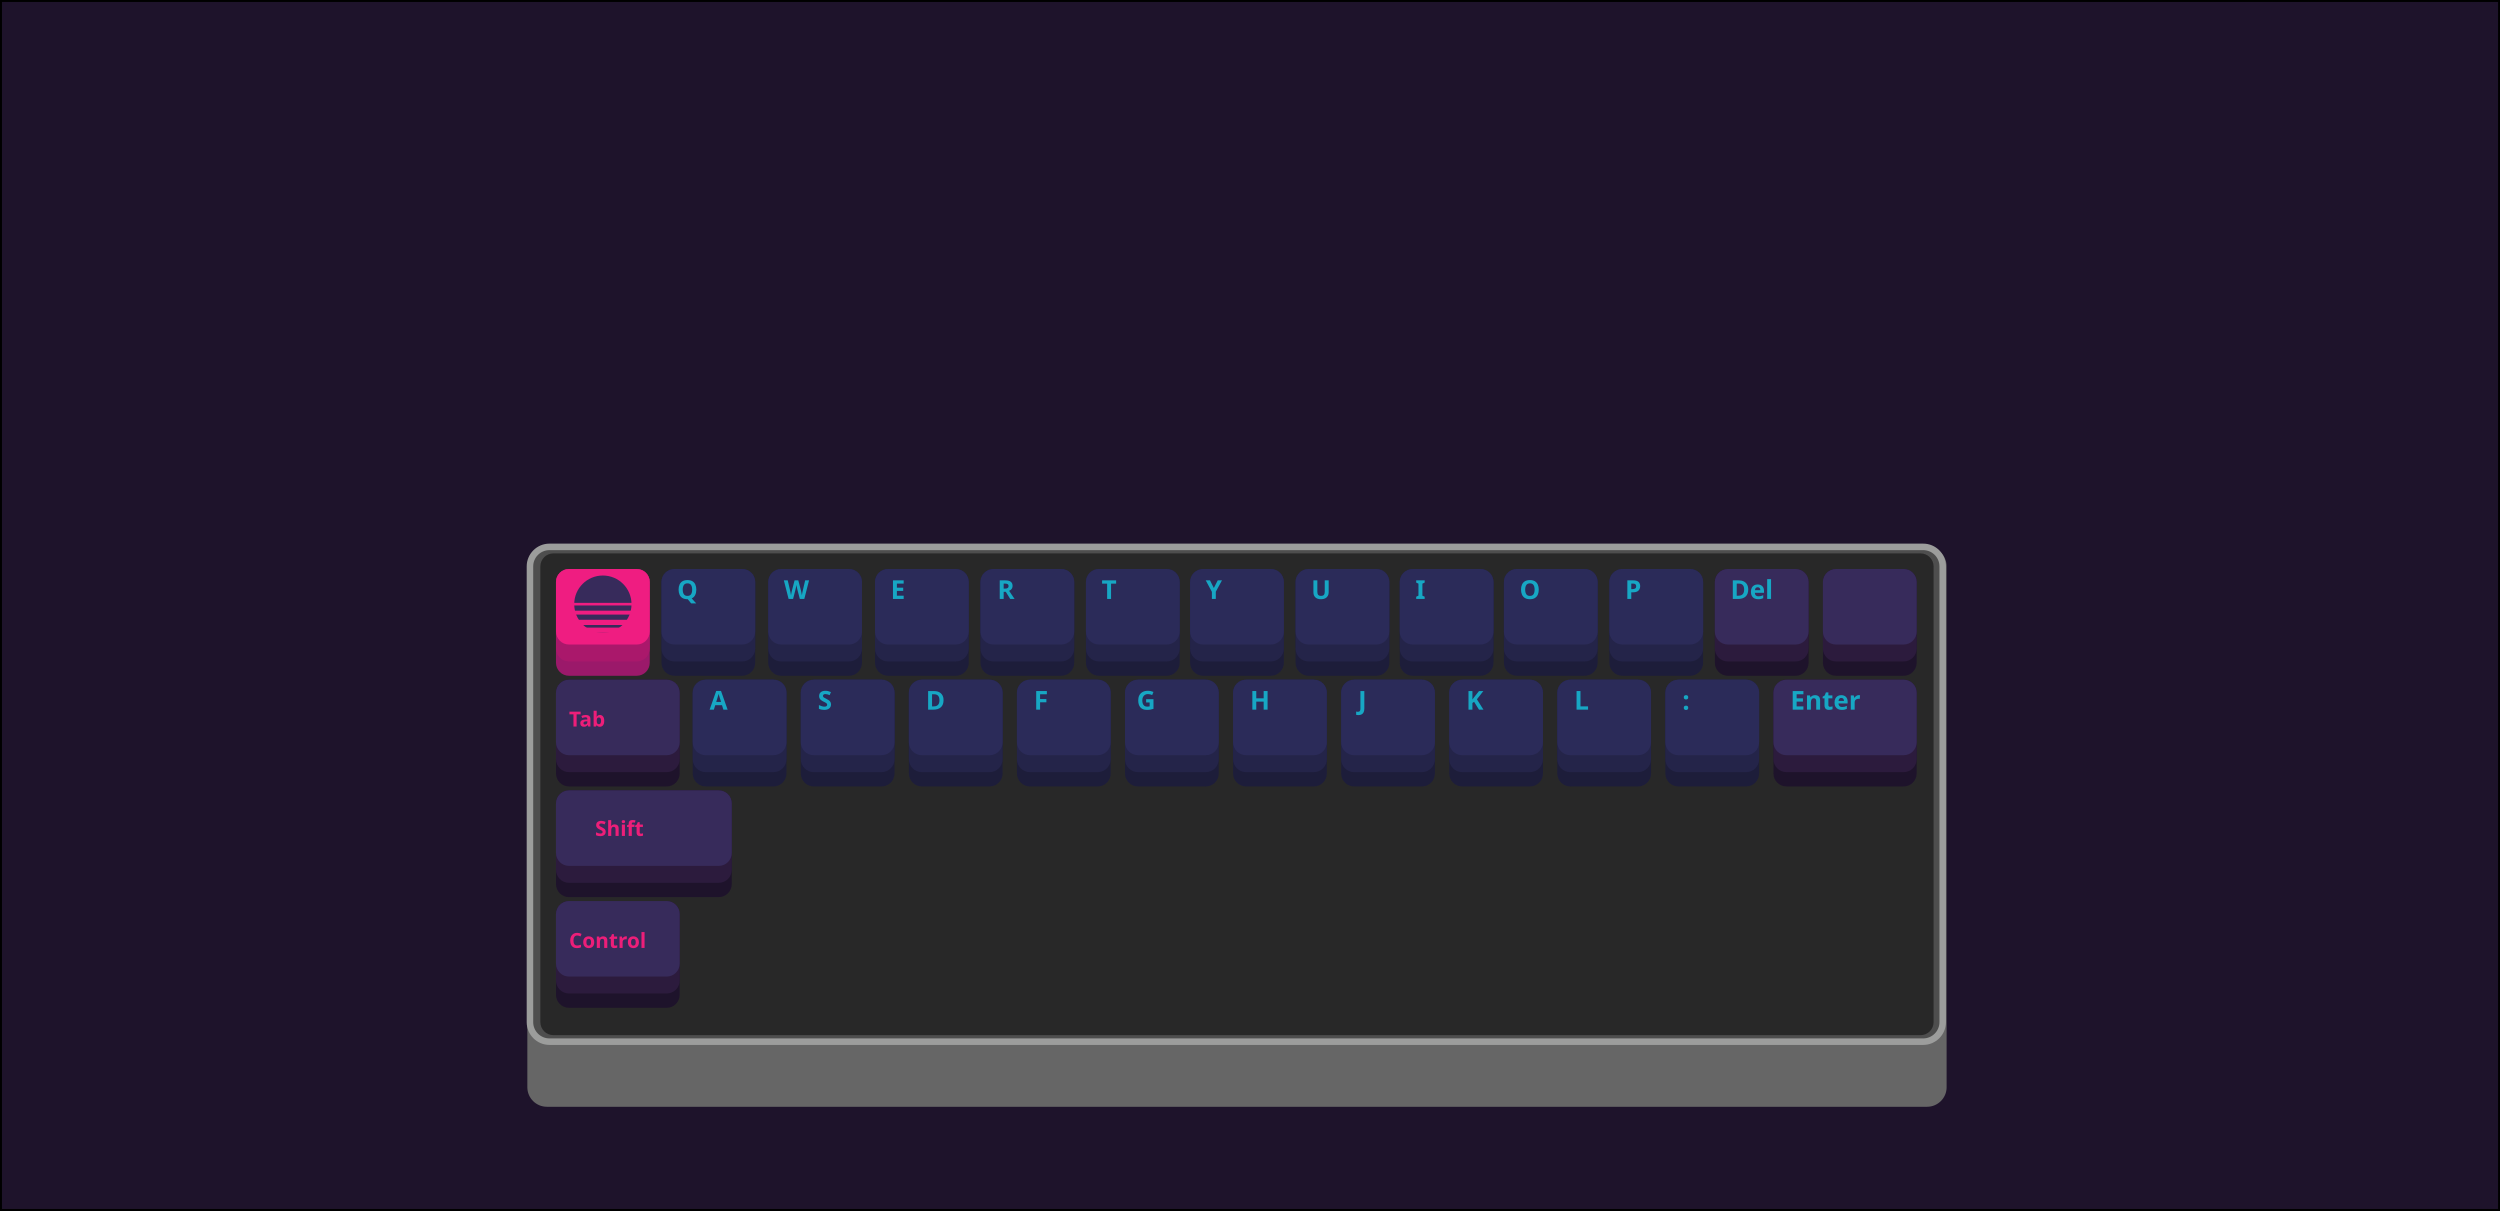
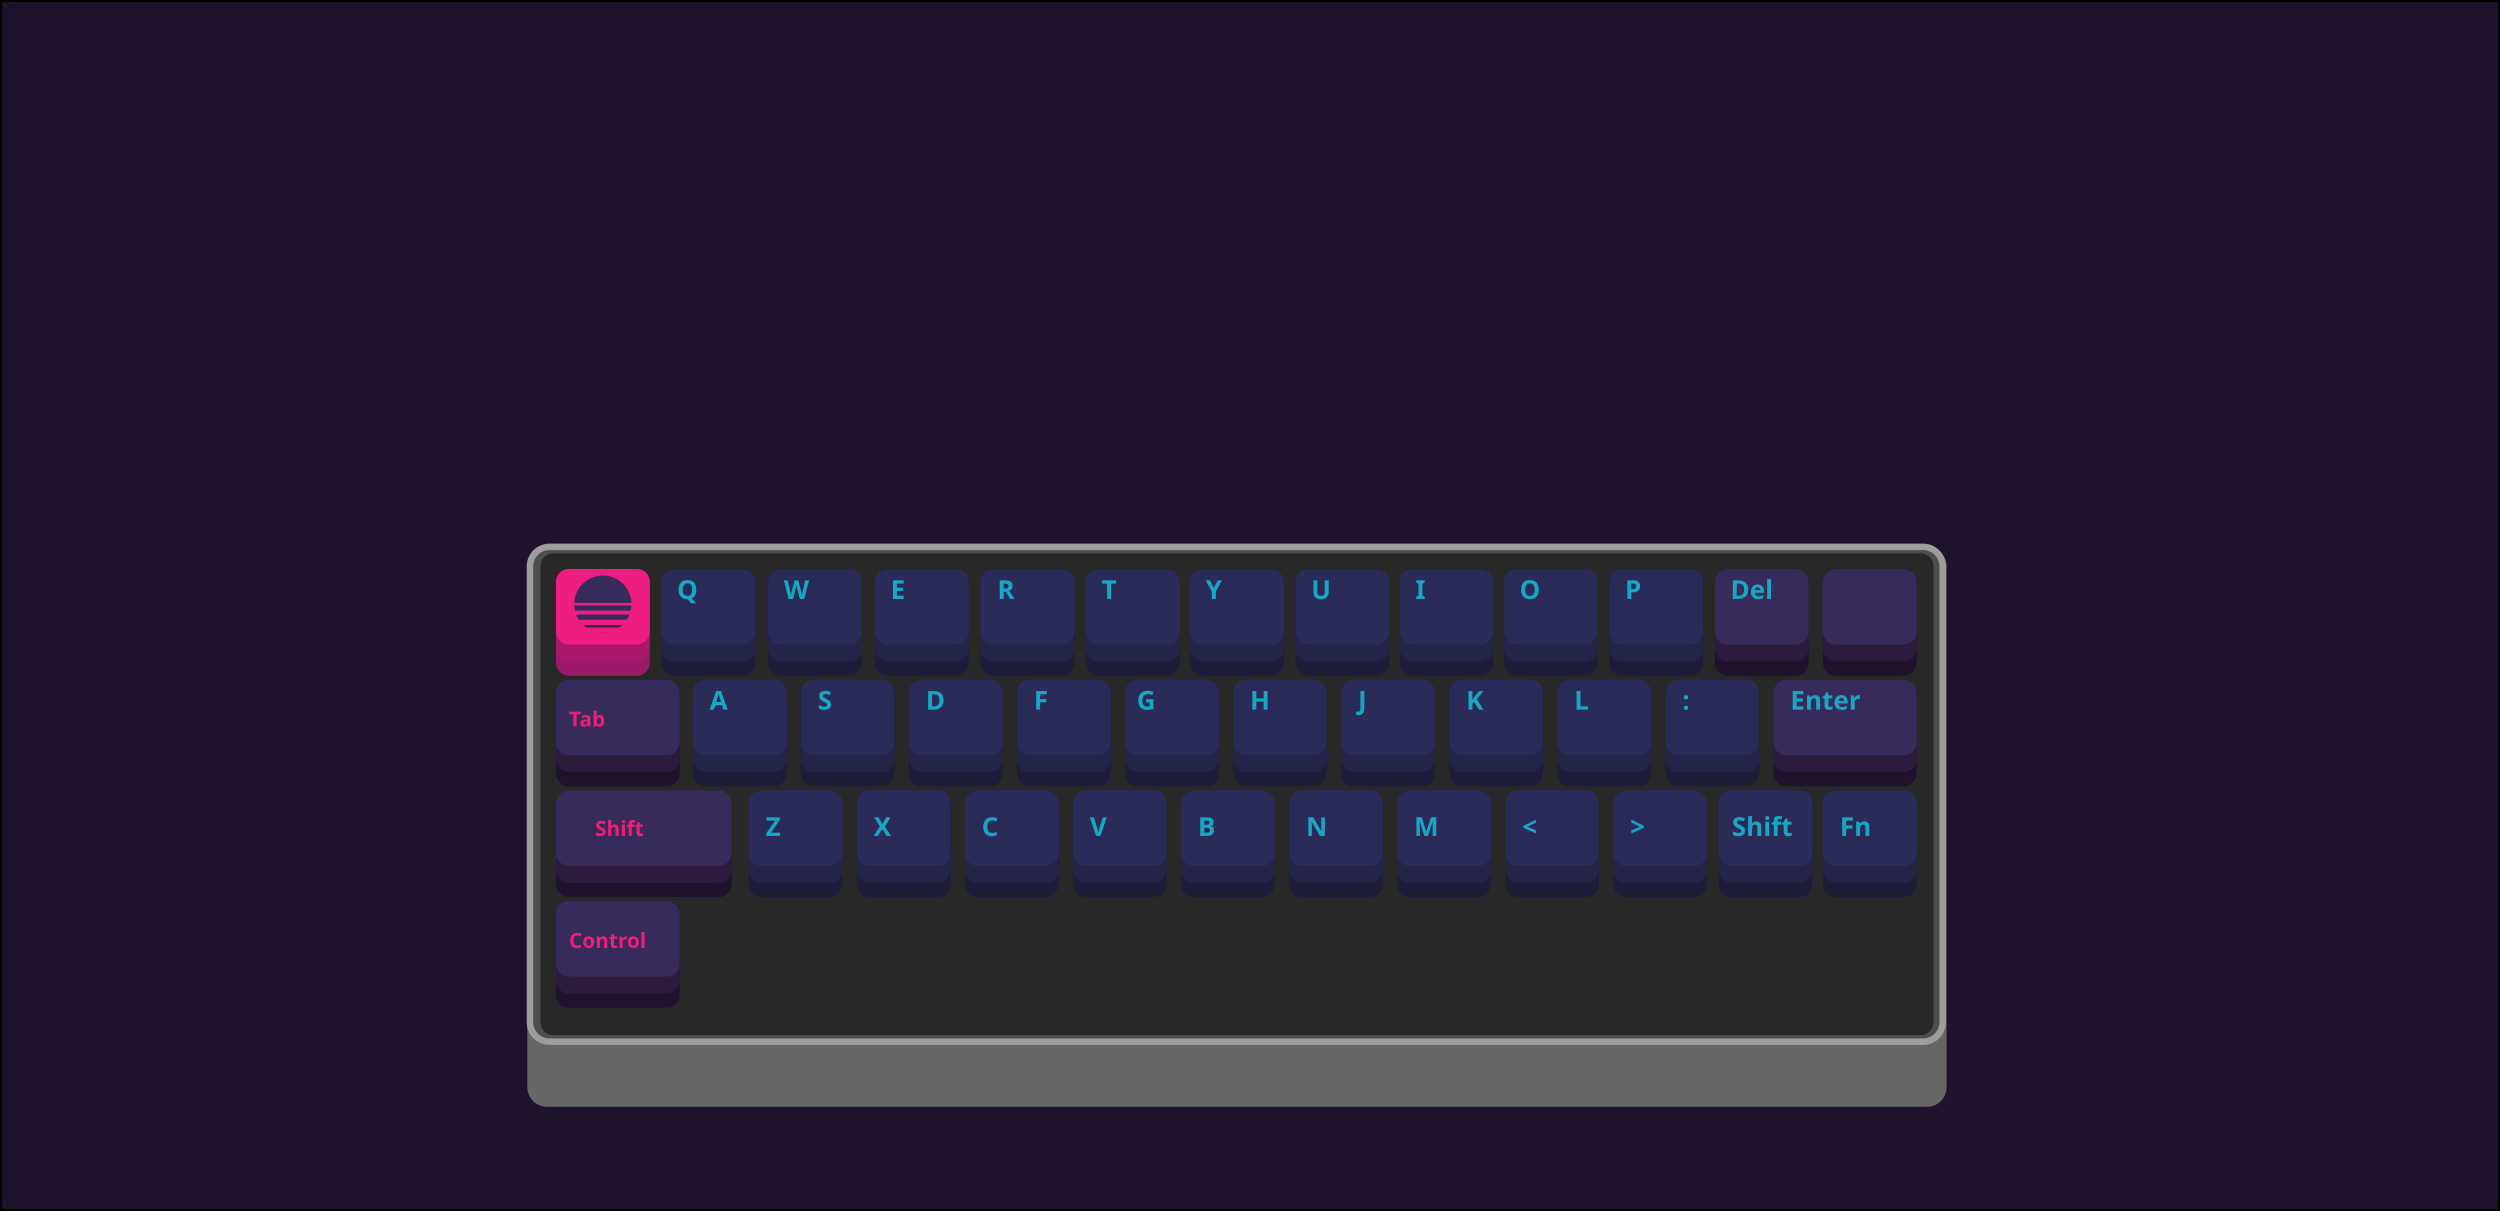
<svg xmlns="http://www.w3.org/2000/svg" version="1.1" width="100%" height="100%" viewBox="0 0 1920 930">
  <rect width="100%" height="100%" style="fill:#1e132b;stroke-width:3;stroke:rgb(0,0,0)" />
  <rect x="405" y="420" rx="15" ry="15" width="1090" height="430" style="fill:#666666;" />
  <rect x="407" y="420" rx="15" ry="15" width="1085" height="380" style="fill:#4e4e4e;stroke:#9c9d9c;stroke-width:5;" />
  <rect x="415" y="425" rx="10" ry="10" width="1070" height="370" style="fill:#282828;" />
  <rect x="427" y="437" rx="10" ry="10" width="72" height="82" style="fill:#9b196a;" />
  <rect x="427" y="437" rx="10" ry="10" width="72" height="71" style="fill:#aa186b;" />
  <rect x="427" y="437" rx="10" ry="10" width="72" height="58" style="fill:#ef1d81;" />
  <circle cx="463" cy="464" r="22" fill="#372b5b" />
  <rect x="430" y="463" width="65" height="2" style="fill:#ef1d81;" />
  <rect x="430" y="469" width="65" height="3" style="fill:#ef1d81;" />
  <rect x="430" y="476" width="65" height="4" style="fill:#ef1d81;" />
  <rect x="430" y="482" width="65" height="4" style="fill:#ef1d81;" />
  <rect x="508" y="437" rx="10" ry="10" width="72" height="82" style="fill:#1d1d3a;" />
  <rect x="508" y="437" rx="10" ry="10" width="72" height="71" style="fill:#242449;" />
  <rect x="508" y="437" rx="10" ry="10" width="72" height="58" style="fill:#2b2b59;" />
  <text x="520" y="460" fill="#17a7c4" font-family="Verdana" font-weight="600" font-size="20">Q</text>
  <rect x="590" y="437" rx="10" ry="10" width="72" height="82" style="fill:#1d1d3a;" />
  <rect x="590" y="437" rx="10" ry="10" width="72" height="71" style="fill:#242449;" />
  <rect x="590" y="437" rx="10" ry="10" width="72" height="58" style="fill:#2b2b59;" />
  <text x="602" y="460" fill="#17a7c4" font-family="Verdana" font-weight="600" font-size="20">W</text>
  <rect x="672" y="437" rx="10" ry="10" width="72" height="82" style="fill:#1d1d3a;" />
  <rect x="672" y="437" rx="10" ry="10" width="72" height="71" style="fill:#242449;" />
  <rect x="672" y="437" rx="10" ry="10" width="72" height="58" style="fill:#2b2b59;" />
  <text x="684" y="460" fill="#17a7c4" font-family="Verdana" font-weight="600" font-size="20">E</text>
  <rect x="753" y="437" rx="10" ry="10" width="72" height="82" style="fill:#1d1d3a;" />
  <rect x="753" y="437" rx="10" ry="10" width="72" height="71" style="fill:#242449;" />
  <rect x="753" y="437" rx="10" ry="10" width="72" height="58" style="fill:#2b2b59;" />
  <text x="766" y="460" fill="#17a7c4" font-family="Verdana" font-weight="600" font-size="20">R</text>
  <rect x="834" y="437" rx="10" ry="10" width="72" height="82" style="fill:#1d1d3a;" />
  <rect x="834" y="437" rx="10" ry="10" width="72" height="71" style="fill:#242449;" />
  <rect x="834" y="437" rx="10" ry="10" width="72" height="58" style="fill:#2b2b59;" />
  <text x="846" y="460" fill="#17a7c4" font-family="Verdana" font-weight="600" font-size="20">T</text>
  <rect x="914" y="437" rx="10" ry="10" width="72" height="82" style="fill:#1d1d3a;" />
  <rect x="914" y="437" rx="10" ry="10" width="72" height="71" style="fill:#242449;" />
  <rect x="914" y="437" rx="10" ry="10" width="72" height="58" style="fill:#2b2b59;" />
  <text x="926" y="460" fill="#17a7c4" font-family="Verdana" font-weight="600" font-size="20">Y</text>
  <rect x="995" y="437" rx="10" ry="10" width="72" height="82" style="fill:#1d1d3a;" />
  <rect x="995" y="437" rx="10" ry="10" width="72" height="71" style="fill:#242449;" />
  <rect x="995" y="437" rx="10" ry="10" width="72" height="58" style="fill:#2b2b59;" />
  <text x="1007" y="460" fill="#17a7c4" font-family="Verdana" font-weight="600" font-size="20">U</text>
  <rect x="1075" y="437" rx="10" ry="10" width="72" height="82" style="fill:#1d1d3a;" />
  <rect x="1075" y="437" rx="10" ry="10" width="72" height="71" style="fill:#242449;" />
  <rect x="1075" y="437" rx="10" ry="10" width="72" height="58" style="fill:#2b2b59;" />
  <text x="1087" y="460" fill="#17a7c4" font-family="Verdana" font-weight="600" font-size="20">I</text>
  <rect x="1155" y="437" rx="10" ry="10" width="72" height="82" style="fill:#1d1d3a;" />
  <rect x="1155" y="437" rx="10" ry="10" width="72" height="71" style="fill:#242449;" />
  <rect x="1155" y="437" rx="10" ry="10" width="72" height="58" style="fill:#2b2b59;" />
  <text x="1167" y="460" fill="#17a7c4" font-family="Verdana" font-weight="600" font-size="20">O</text>
  <rect x="1236" y="437" rx="10" ry="10" width="72" height="82" style="fill:#1d1d3a;" />
  <rect x="1236" y="437" rx="10" ry="10" width="72" height="71" style="fill:#242449;" />
  <rect x="1236" y="437" rx="10" ry="10" width="72" height="58" style="fill:#2b2b59;" />
  <text x="1248" y="460" fill="#17a7c4" font-family="Verdana" font-weight="600" font-size="20">P</text>
  <rect x="1317" y="437" rx="10" ry="10" width="72" height="82" style="fill:#1e132b;" />
  <rect x="1317" y="437" rx="10" ry="10" width="72" height="71" style="fill:#2c1b3d;" />
  <rect x="1317" y="437" rx="10" ry="10" width="72" height="58" style="fill:#372b5b;" />
  <text x="1329" y="460" fill="#17a7c4" font-family="Verdana" font-weight="600" font-size="20">Del</text>
  <rect x="1400" y="437" rx="10" ry="10" width="72" height="82" style="fill:#1e132b;" />
  <rect x="1400" y="437" rx="10" ry="10" width="72" height="71" style="fill:#2c1b3d;" />
  <rect x="1400" y="437" rx="10" ry="10" width="72" height="58" style="fill:#372b5b;" />
  <rect x="427" y="522" rx="10" ry="10" width="95" height="82" style="fill:#1e132b;" />
  <rect x="427" y="522" rx="10" ry="10" width="95" height="71" style="fill:#2c1b3d;" />
  <rect x="427" y="522" rx="10" ry="10" width="95" height="58" style="fill:#372b5b;" />
  <text x="437" y="558" fill="#ed1e79" font-family="Verdana" font-weight="600" font-size="16">Tab</text>
  <rect x="532" y="522" rx="10" ry="10" width="72" height="82" style="fill:#1d1d3a;" />
  <rect x="532" y="522" rx="10" ry="10" width="72" height="71" style="fill:#242449;" />
  <rect x="532" y="522" rx="10" ry="10" width="72" height="58" style="fill:#2b2b59;" />
  <text x="545" y="545" fill="#17a7c4" font-family="Verdana" font-weight="600" font-size="20">A</text>
  <rect x="615" y="522" rx="10" ry="10" width="72" height="82" style="fill:#1d1d3a;" />
  <rect x="615" y="522" rx="10" ry="10" width="72" height="71" style="fill:#242449;" />
  <rect x="615" y="522" rx="10" ry="10" width="72" height="58" style="fill:#2b2b59;" />
  <text x="628" y="545" fill="#17a7c4" font-family="Verdana" font-weight="600" font-size="20">S</text>
  <rect x="698" y="522" rx="10" ry="10" width="72" height="82" style="fill:#1d1d3a;" />
  <rect x="698" y="522" rx="10" ry="10" width="72" height="71" style="fill:#242449;" />
  <rect x="698" y="522" rx="10" ry="10" width="72" height="58" style="fill:#2b2b59;" />
  <text x="711" y="545" fill="#17a7c4" font-family="Verdana" font-weight="600" font-size="20">D</text>
  <rect x="781" y="522" rx="10" ry="10" width="72" height="82" style="fill:#1d1d3a;" />
  <rect x="781" y="522" rx="10" ry="10" width="72" height="71" style="fill:#242449;" />
  <rect x="781" y="522" rx="10" ry="10" width="72" height="58" style="fill:#2b2b59;" />
  <text x="794" y="545" fill="#17a7c4" font-family="Verdana" font-weight="600" font-size="20">F</text>
  <rect x="864" y="522" rx="10" ry="10" width="72" height="82" style="fill:#1d1d3a;" />
  <rect x="864" y="522" rx="10" ry="10" width="72" height="71" style="fill:#242449;" />
  <rect x="864" y="522" rx="10" ry="10" width="72" height="58" style="fill:#2b2b59;" />
  <text x="873" y="545" fill="#17a7c4" font-family="Verdana" font-weight="600" font-size="20">G</text>
  <rect x="947" y="522" rx="10" ry="10" width="72" height="82" style="fill:#1d1d3a;" />
  <rect x="947" y="522" rx="10" ry="10" width="72" height="71" style="fill:#242449;" />
  <rect x="947" y="522" rx="10" ry="10" width="72" height="58" style="fill:#2b2b59;" />
  <text x="960" y="545" fill="#17a7c4" font-family="Verdana" font-weight="600" font-size="20">H</text>
  <rect x="1030" y="522" rx="10" ry="10" width="72" height="82" style="fill:#1d1d3a;" />
  <rect x="1030" y="522" rx="10" ry="10" width="72" height="71" style="fill:#242449;" />
  <rect x="1030" y="522" rx="10" ry="10" width="72" height="58" style="fill:#2b2b59;" />
  <text x="1043" y="545" fill="#17a7c4" font-family="Verdana" font-weight="600" font-size="20">J</text>
  <rect x="1113" y="522" rx="10" ry="10" width="72" height="82" style="fill:#1d1d3a;" />
  <rect x="1113" y="522" rx="10" ry="10" width="72" height="71" style="fill:#242449;" />
  <rect x="1113" y="522" rx="10" ry="10" width="72" height="58" style="fill:#2b2b59;" />
  <text x="1126" y="545" fill="#17a7c4" font-family="Verdana" font-weight="600" font-size="20">K</text>
  <rect x="1196" y="522" rx="10" ry="10" width="72" height="82" style="fill:#1d1d3a;" />
  <rect x="1196" y="522" rx="10" ry="10" width="72" height="71" style="fill:#242449;" />
  <rect x="1196" y="522" rx="10" ry="10" width="72" height="58" style="fill:#2b2b59;" />
  <text x="1209" y="545" fill="#17a7c4" font-family="Verdana" font-weight="600" font-size="20">L</text>
  <rect x="1279" y="522" rx="10" ry="10" width="72" height="82" style="fill:#1d1d3a;" />
  <rect x="1279" y="522" rx="10" ry="10" width="72" height="71" style="fill:#242449;" />
  <rect x="1279" y="522" rx="10" ry="10" width="72" height="58" style="fill:#2b2b59;" />
  <text x="1292" y="545" fill="#17a7c4" font-family="Verdana" font-weight="600" font-size="20">:</text>
  <rect x="1362" y="522" rx="10" ry="10" width="110" height="82" style="fill:#1e132b;" />
  <rect x="1362" y="522" rx="10" ry="10" width="110" height="71" style="fill:#2c1b3d;" />
  <rect x="1362" y="522" rx="10" ry="10" width="110" height="58" style="fill:#372b5b;" />
  <text x="1375" y="545" fill="#17a7c4" font-family="Verdana" font-weight="600" font-size="20">Enter</text>
  <rect x="427" y="607" rx="10" ry="10" width="135" height="82" style="fill:#1e132b;" />
  <rect x="427" y="607" rx="10" ry="10" width="135" height="71" style="fill:#2c1b3d;" />
  <rect x="427" y="607" rx="10" ry="10" width="135" height="58" style="fill:#372b5b;" />
  <text x="457" y="642" fill="#ed1e79" font-family="Verdana" font-weight="600" font-size="16">Shift</text>
+   <rect x="575" y="607" rx="10" ry="10" width="72" height="82" style="fill:#1d1d3a;" />
+   <rect x="575" y="607" rx="10" ry="10" width="72" height="71" style="fill:#242449;" />
+   <rect x="575" y="607" rx="10" ry="10" width="72" height="58" style="fill:#2b2b59;" />
+   <text x="588" y="642" fill="#17a7c4" font-family="Verdana" font-weight="600" font-size="20">Z</text>
+   <rect x="658" y="607" rx="10" ry="10" width="72" height="82" style="fill:#1d1d3a;" />
+   <rect x="658" y="607" rx="10" ry="10" width="72" height="71" style="fill:#242449;" />
+   <rect x="658" y="607" rx="10" ry="10" width="72" height="58" style="fill:#2b2b59;" />
+   <text x="671" y="642" fill="#17a7c4" font-family="Verdana" font-weight="600" font-size="20">X</text>
+   <rect x="741" y="607" rx="10" ry="10" width="72" height="82" style="fill:#1d1d3a;" />
+   <rect x="741" y="607" rx="10" ry="10" width="72" height="71" style="fill:#242449;" />
+   <rect x="741" y="607" rx="10" ry="10" width="72" height="58" style="fill:#2b2b59;" />
+   <text x="754" y="642" fill="#17a7c4" font-family="Verdana" font-weight="600" font-size="20">C</text>
+   <rect x="824" y="607" rx="10" ry="10" width="72" height="82" style="fill:#1d1d3a;" />
+   <rect x="824" y="607" rx="10" ry="10" width="72" height="71" style="fill:#242449;" />
+   <rect x="824" y="607" rx="10" ry="10" width="72" height="58" style="fill:#2b2b59;" />
+   <text x="837" y="642" fill="#17a7c4" font-family="Verdana" font-weight="600" font-size="20">V</text>
+   <rect x="907" y="607" rx="10" ry="10" width="72" height="82" style="fill:#1d1d3a;" />
+   <rect x="907" y="607" rx="10" ry="10" width="72" height="71" style="fill:#242449;" />
+   <rect x="907" y="607" rx="10" ry="10" width="72" height="58" style="fill:#2b2b59;" />
+   <text x="920" y="642" fill="#17a7c4" font-family="Verdana" font-weight="600" font-size="20">B</text>
+   <rect x="990" y="607" rx="10" ry="10" width="72" height="82" style="fill:#1d1d3a;" />
+   <rect x="990" y="607" rx="10" ry="10" width="72" height="71" style="fill:#242449;" />
+   <rect x="990" y="607" rx="10" ry="10" width="72" height="58" style="fill:#2b2b59;" />
+   <text x="1003" y="642" fill="#17a7c4" font-family="Verdana" font-weight="600" font-size="20">N</text>
+   <rect x="1073" y="607" rx="10" ry="10" width="72" height="82" style="fill:#1d1d3a;" />
+   <rect x="1073" y="607" rx="10" ry="10" width="72" height="71" style="fill:#242449;" />
+   <rect x="1073" y="607" rx="10" ry="10" width="72" height="58" style="fill:#2b2b59;" />
+   <text x="1086" y="642" fill="#17a7c4" font-family="Verdana" font-weight="600" font-size="20">M</text>
+   <rect x="1156" y="607" rx="10" ry="10" width="72" height="82" style="fill:#1d1d3a;" />
+   <rect x="1156" y="607" rx="10" ry="10" width="72" height="71" style="fill:#242449;" />
+   <rect x="1156" y="607" rx="10" ry="10" width="72" height="58" style="fill:#2b2b59;" />
+   <text x="1169" y="642" fill="#17a7c4" font-family="Verdana" font-weight="600" font-size="20">&lt;</text>
+   <rect x="1239" y="607" rx="10" ry="10" width="72" height="82" style="fill:#1d1d3a;" />
+   <rect x="1239" y="607" rx="10" ry="10" width="72" height="71" style="fill:#242449;" />
+   <rect x="1239" y="607" rx="10" ry="10" width="72" height="58" style="fill:#2b2b59;" />
+   <text x="1252" y="642" fill="#17a7c4" font-family="Verdana" font-weight="600" font-size="20">&gt;</text>
+   <rect x="1320" y="607" rx="10" ry="10" width="72" height="82" style="fill:#1d1d3a;" />
+   <rect x="1320" y="607" rx="10" ry="10" width="72" height="71" style="fill:#242449;" />
+   <rect x="1320" y="607" rx="10" ry="10" width="72" height="58" style="fill:#2b2b59;" />
+   <text x="1330" y="642" fill="#17a7c4" font-family="Verdana" font-weight="600" font-size="20">Shift</text>
+   <rect x="1400" y="607" rx="10" ry="10" width="72" height="82" style="fill:#1d1d3a;" />
+   <rect x="1400" y="607" rx="10" ry="10" width="72" height="71" style="fill:#242449;" />
+   <rect x="1400" y="607" rx="10" ry="10" width="72" height="58" style="fill:#2b2b59;" />
+   <text x="1413" y="642" fill="#17a7c4" font-family="Verdana" font-weight="600" font-size="20">Fn</text>
  <rect x="427" y="692" rx="10" ry="10" width="95" height="82" style="fill:#1e132b;" />
  <rect x="427" y="692" rx="10" ry="10" width="95" height="71" style="fill:#2c1b3d;" />
  <rect x="427" y="692" rx="10" ry="10" width="95" height="58" style="fill:#372b5b;" />
  <text x="437" y="728" fill="#ed1e79" font-family="Verdana" font-weight="600" font-size="16">Control</text>
</svg>
